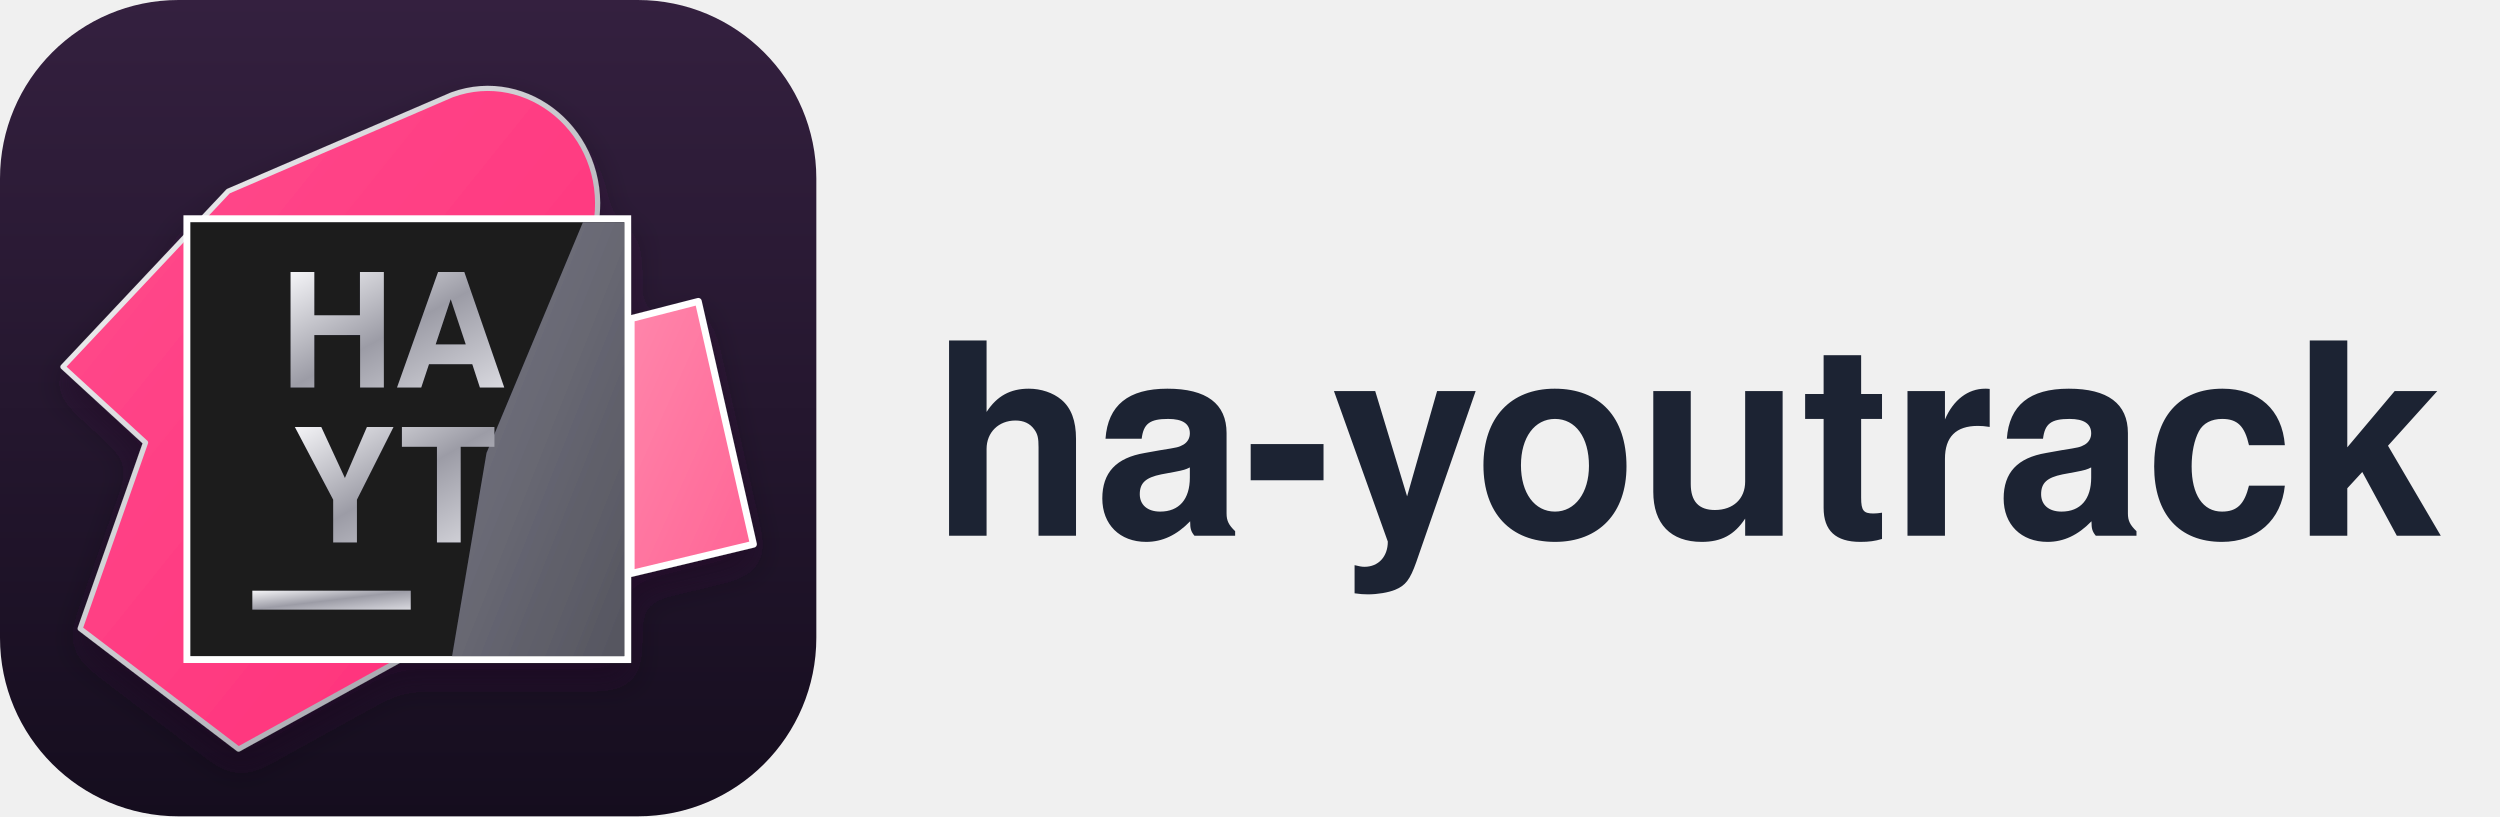
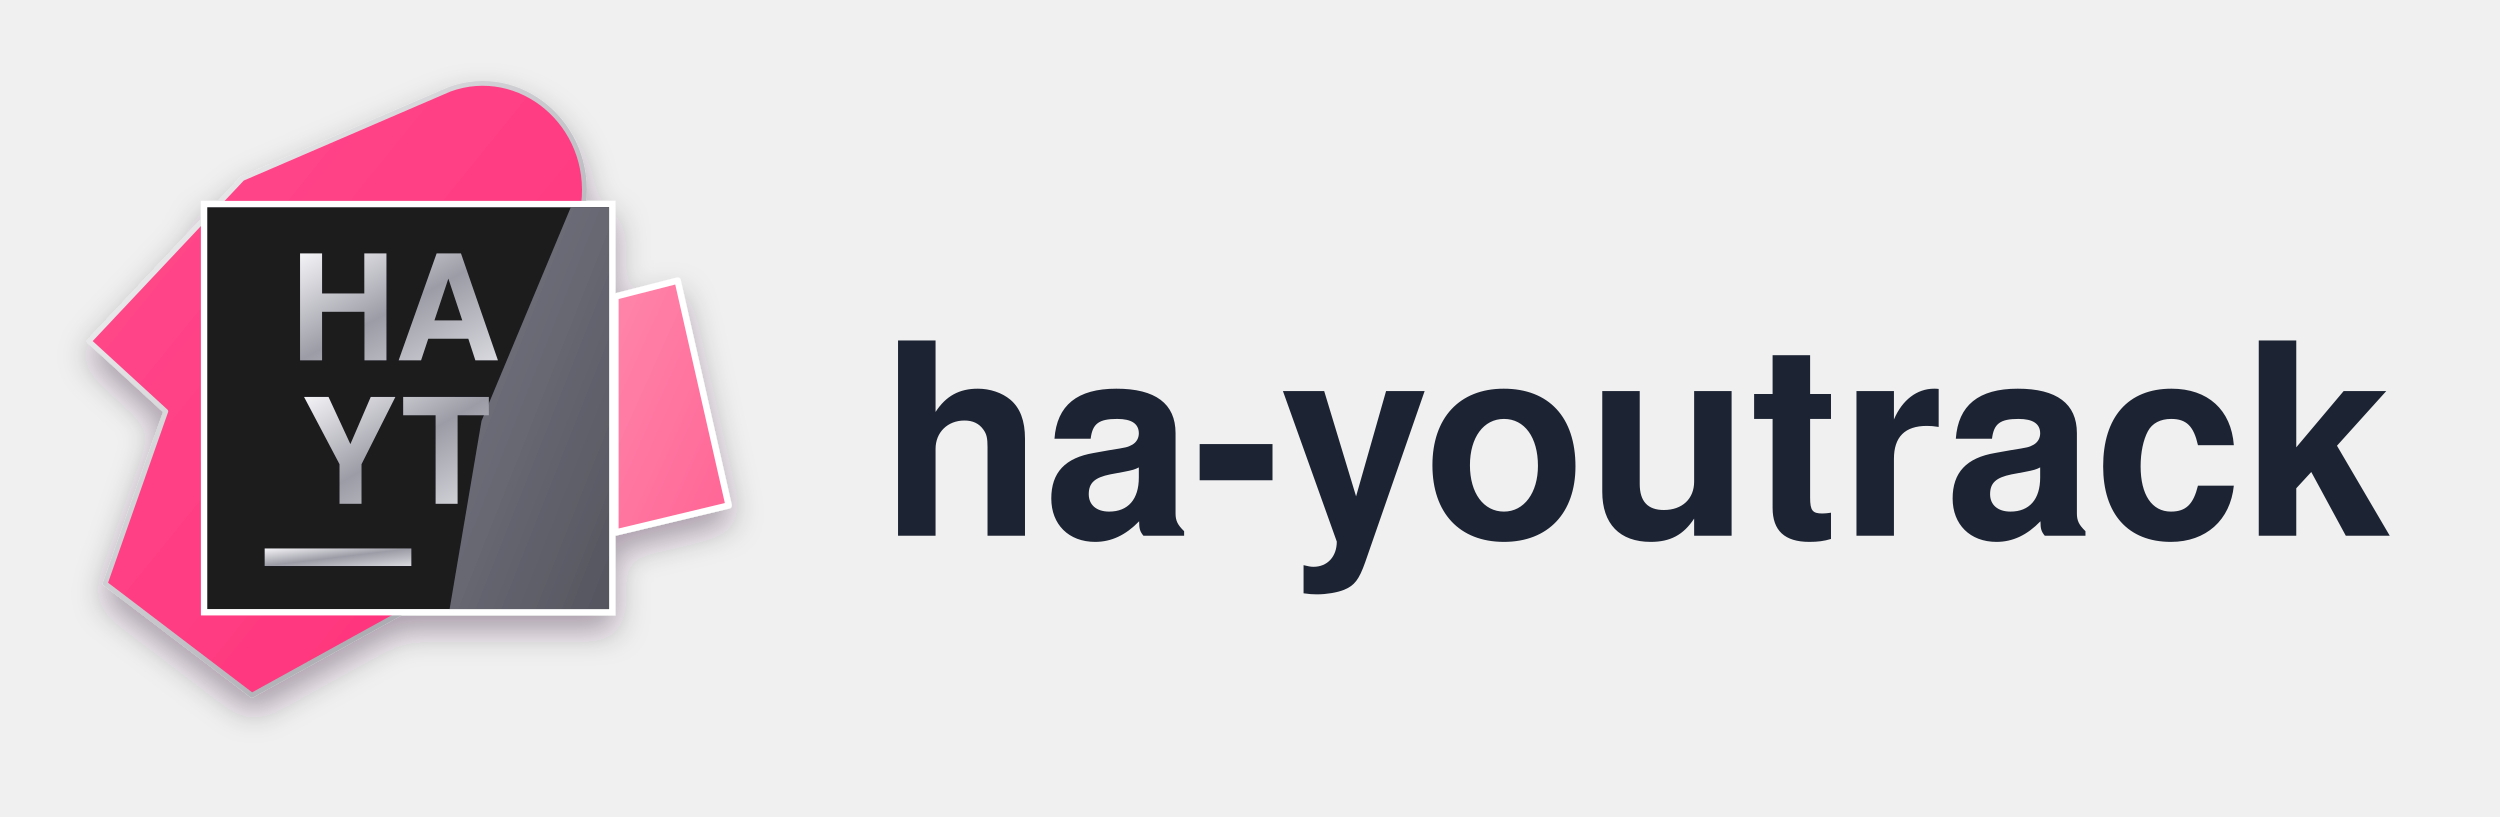
<svg xmlns="http://www.w3.org/2000/svg" viewBox="0 0 784 256">
  <defs>
    <linearGradient id="pink" x1="0" y1="0" x2="1" y2="1">
      <stop offset="0" stop-color="#ff4d8d" />
      <stop offset="1" stop-color="#ff2d78" />
    </linearGradient>
    <linearGradient id="pink-light" x1="0" y1="0" x2="1" y2="1">
      <stop offset="0" stop-color="#ff86ab" />
      <stop offset="1" stop-color="#ff6495" />
    </linearGradient>
    <linearGradient id="metal" x1="0" y1="0" x2="1" y2="1">
      <stop offset="0" stop-color="#f4f4f7" />
      <stop offset=".5" stop-color="#9c9ca6" />
      <stop offset="1" stop-color="#d9d9df" />
    </linearGradient>
    <linearGradient id="gloss" x1="0" y1="0" x2="1" y2="1">
      <stop offset="0" stop-color="#7a7a86" />
      <stop offset="1" stop-color="#55555f" />
    </linearGradient>
    <linearGradient id="rim" x1="0" y1="0" x2="1" y2="1">
      <stop offset="0" stop-color="#ffffff" />
      <stop offset="1" stop-color="#8e8e98" />
    </linearGradient>
-     <linearGradient id="tile" x1="0" y1="0" x2="0" y2="1">
-       <stop offset="0" stop-color="#34203f" />
-       <stop offset="1" stop-color="#150d1e" />
-     </linearGradient>
    <filter id="shadow" x="-20%" y="-20%" width="140%" height="150%">
      <feDropShadow dx="0" dy="10" stdDeviation="10" flood-color="#2a1030" flood-opacity="0.35" />
    </filter>
  </defs>
  <g transform="scale(0.5)">
-     <rect width="512" height="512" rx="112" fill="url(#tile)" />
-     <g transform="translate(256 256) scale(1.08) translate(-256.5 -238)">
-       <g filter="url(#shadow)">
-         <path d="M152 112 L282 56 C326 40 372 78 366 128 L350 330 L158 436 L66 366 L104 258 L56 214 Z" fill="url(#pink)" stroke="url(#rim)" stroke-width="3" stroke-linejoin="round" />
-         <path d="M386 186 L425 176 L457 317 L386 334 Z" fill="url(#pink-light)" stroke="#ffffff" stroke-width="4" stroke-linejoin="round" />
-         <rect x="128" y="128" width="256" height="256" fill="#1b1b1f" stroke="#ffffff" stroke-width="4" />
-         <path d="M358 130 L302 264 L282 382 L382 382 L382 130 Z" fill="url(#gloss)" />
-         <g fill="url(#metal)" font-family="'Helvetica Neue', Helvetica, Arial, sans-serif" font-weight="700" font-size="92" text-anchor="middle">
-           <text x="248" y="226">HA</text>
-           <text x="248" y="316">YT</text>
-         </g>
-         <rect x="166" y="344" width="92" height="11" fill="url(#metal)" />
+     <g filter="url(#shadow)">
+       <path d="M152 112 L282 56 C326 40 372 78 366 128 L350 330 L158 436 L66 366 L104 258 L56 214 Z" fill="url(#pink)" stroke="url(#rim)" stroke-width="3" stroke-linejoin="round" />
+       <path d="M386 186 L425 176 L457 317 L386 334 Z" fill="url(#pink-light)" stroke="#ffffff" stroke-width="4" stroke-linejoin="round" />
+       <rect x="128" y="128" width="256" height="256" fill="#1b1b1f" stroke="#ffffff" stroke-width="4" />
+       <path d="M358 130 L302 264 L282 382 L382 382 L382 130 Z" fill="url(#gloss)" />
+       <g fill="url(#metal)" font-family="'Helvetica Neue', Helvetica, Arial, sans-serif" font-weight="700" font-size="92" text-anchor="middle">
+         <text x="248" y="226">HA</text>
+         <text x="248" y="316">YT</text>
      </g>
+       <rect x="166" y="344" width="92" height="11" fill="url(#metal)" />
    </g>
  </g>
-   <text x="292" y="168" fill="#1c2333" font-family="'Helvetica Neue', Helvetica, Arial, sans-serif" font-weight="700" font-size="84" textLength="456" lengthAdjust="spacingAndGlyphs">ha-youtrack</text>
+   <text x="276" y="168" fill="#1c2333" font-family="'Helvetica Neue', Helvetica, Arial, sans-serif" font-weight="700" font-size="84" textLength="470" lengthAdjust="spacingAndGlyphs">ha-youtrack</text>
</svg>
